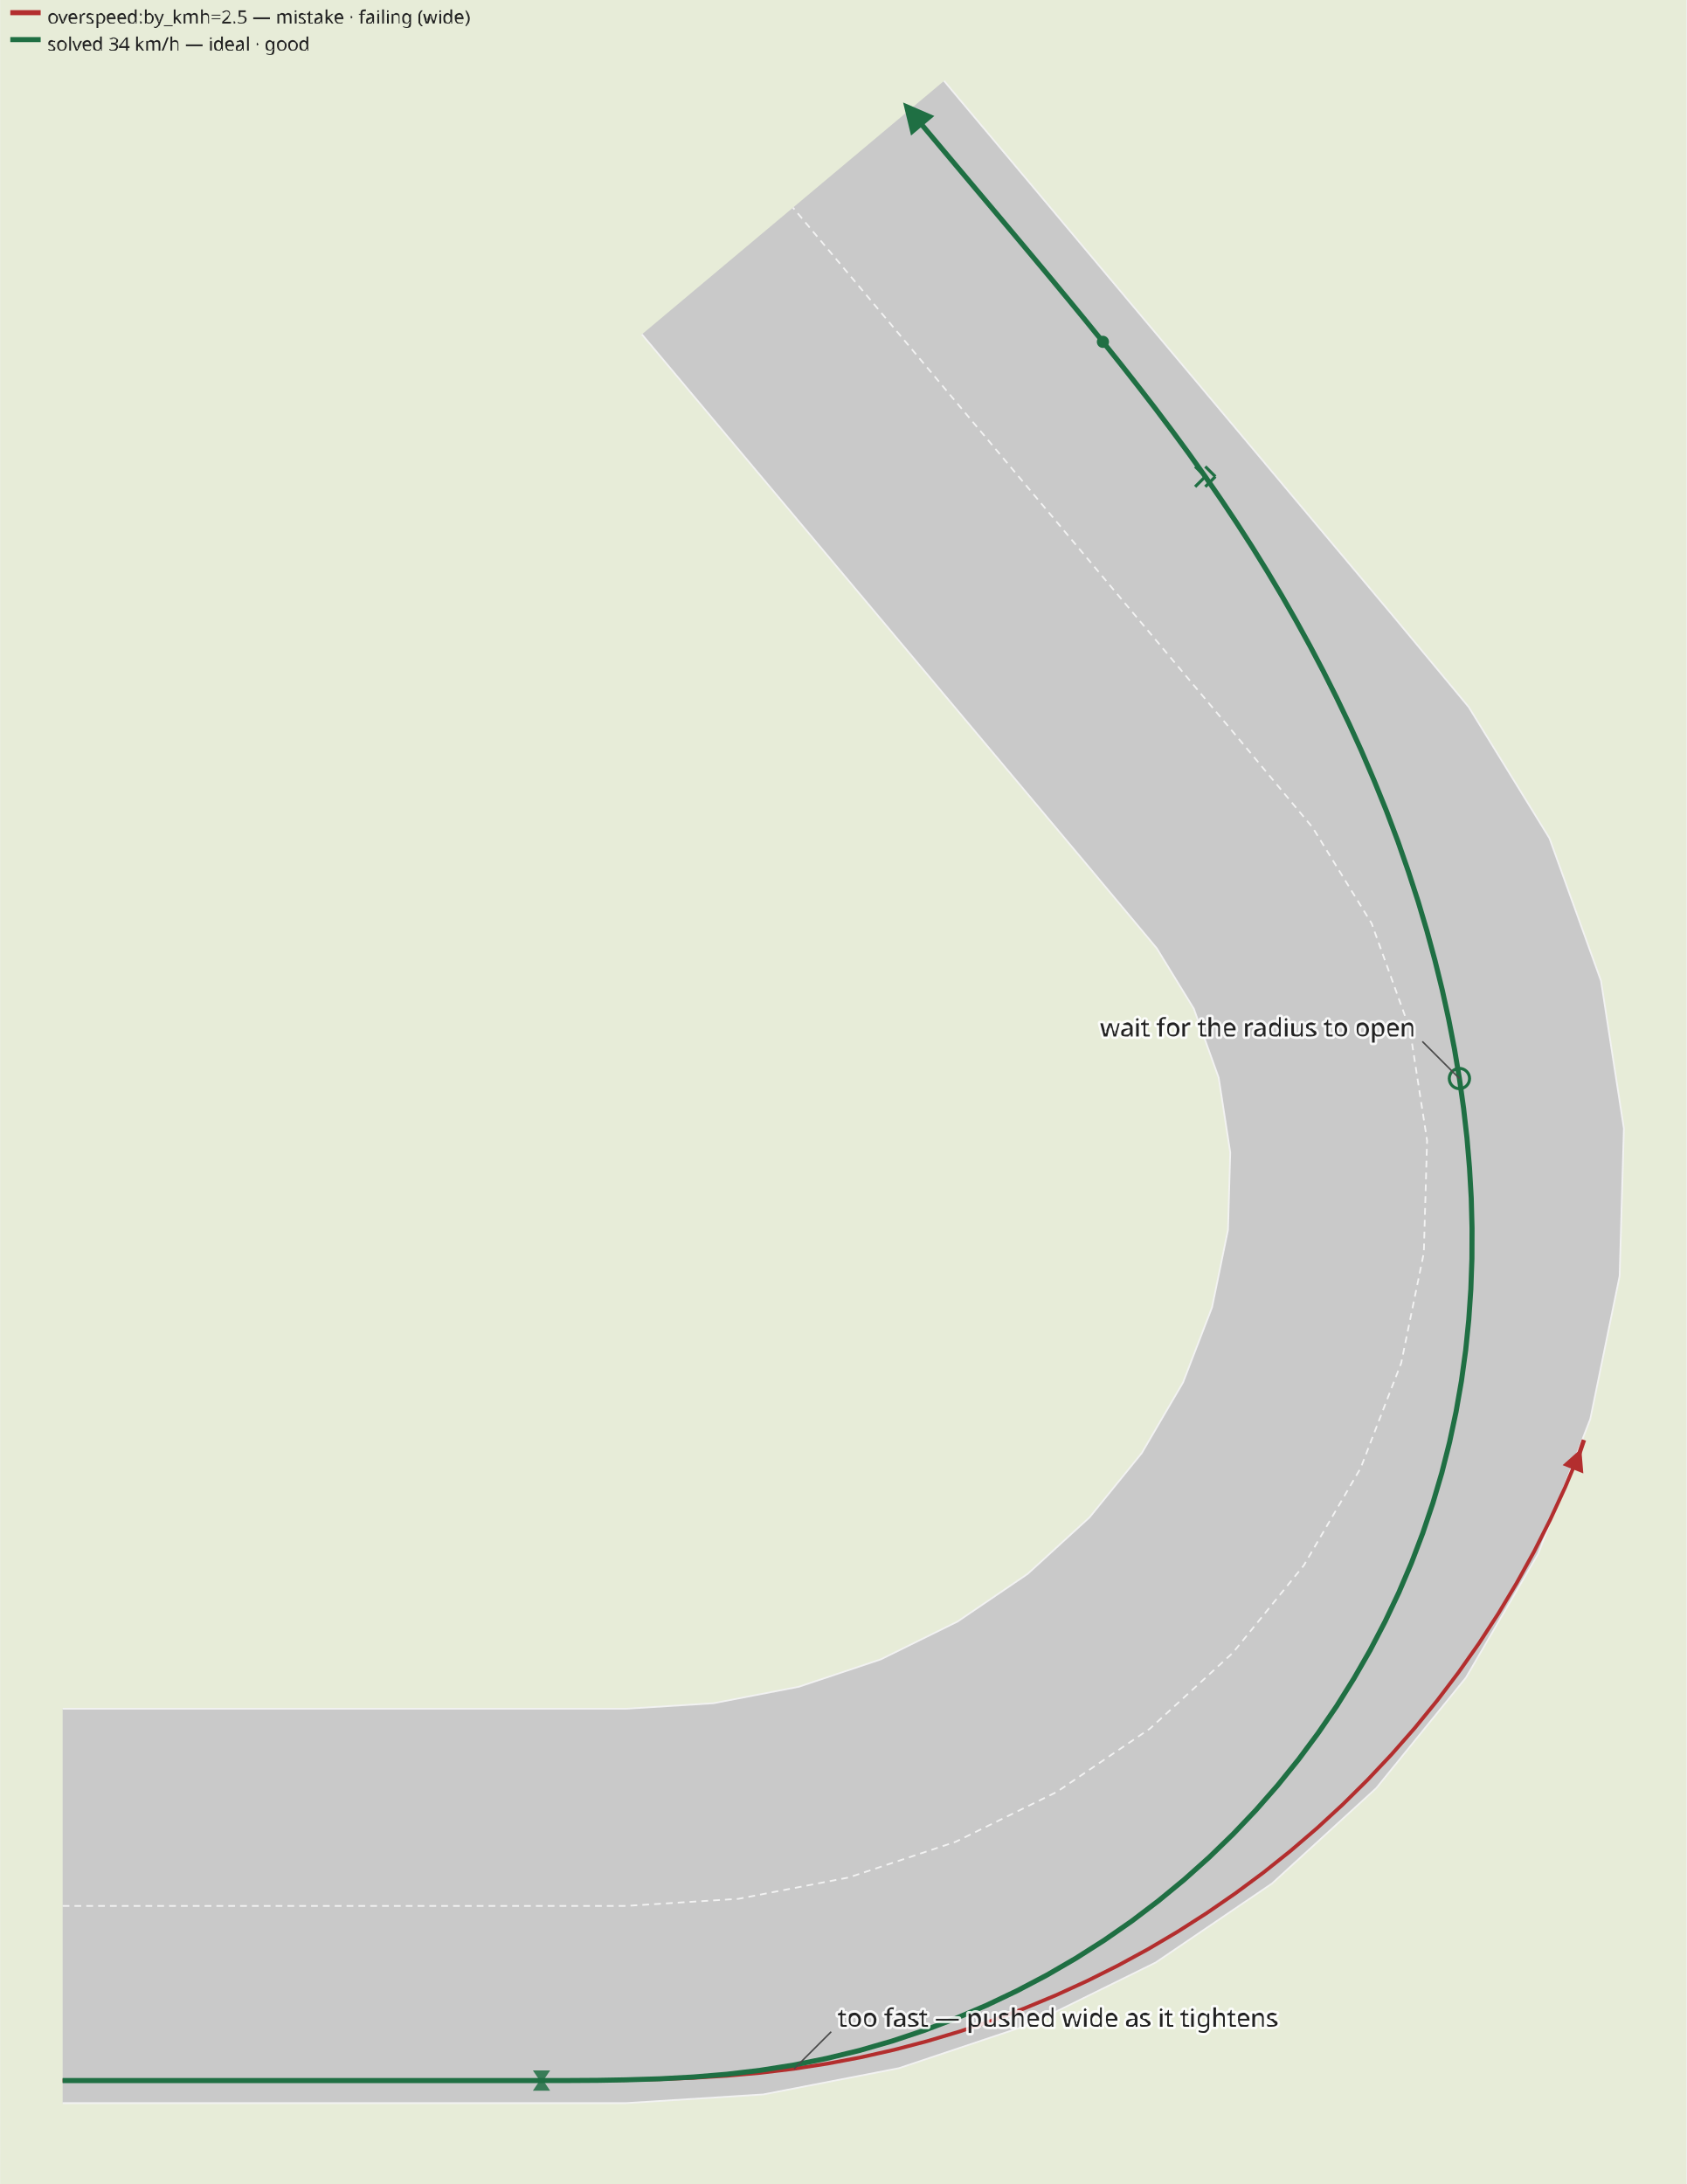
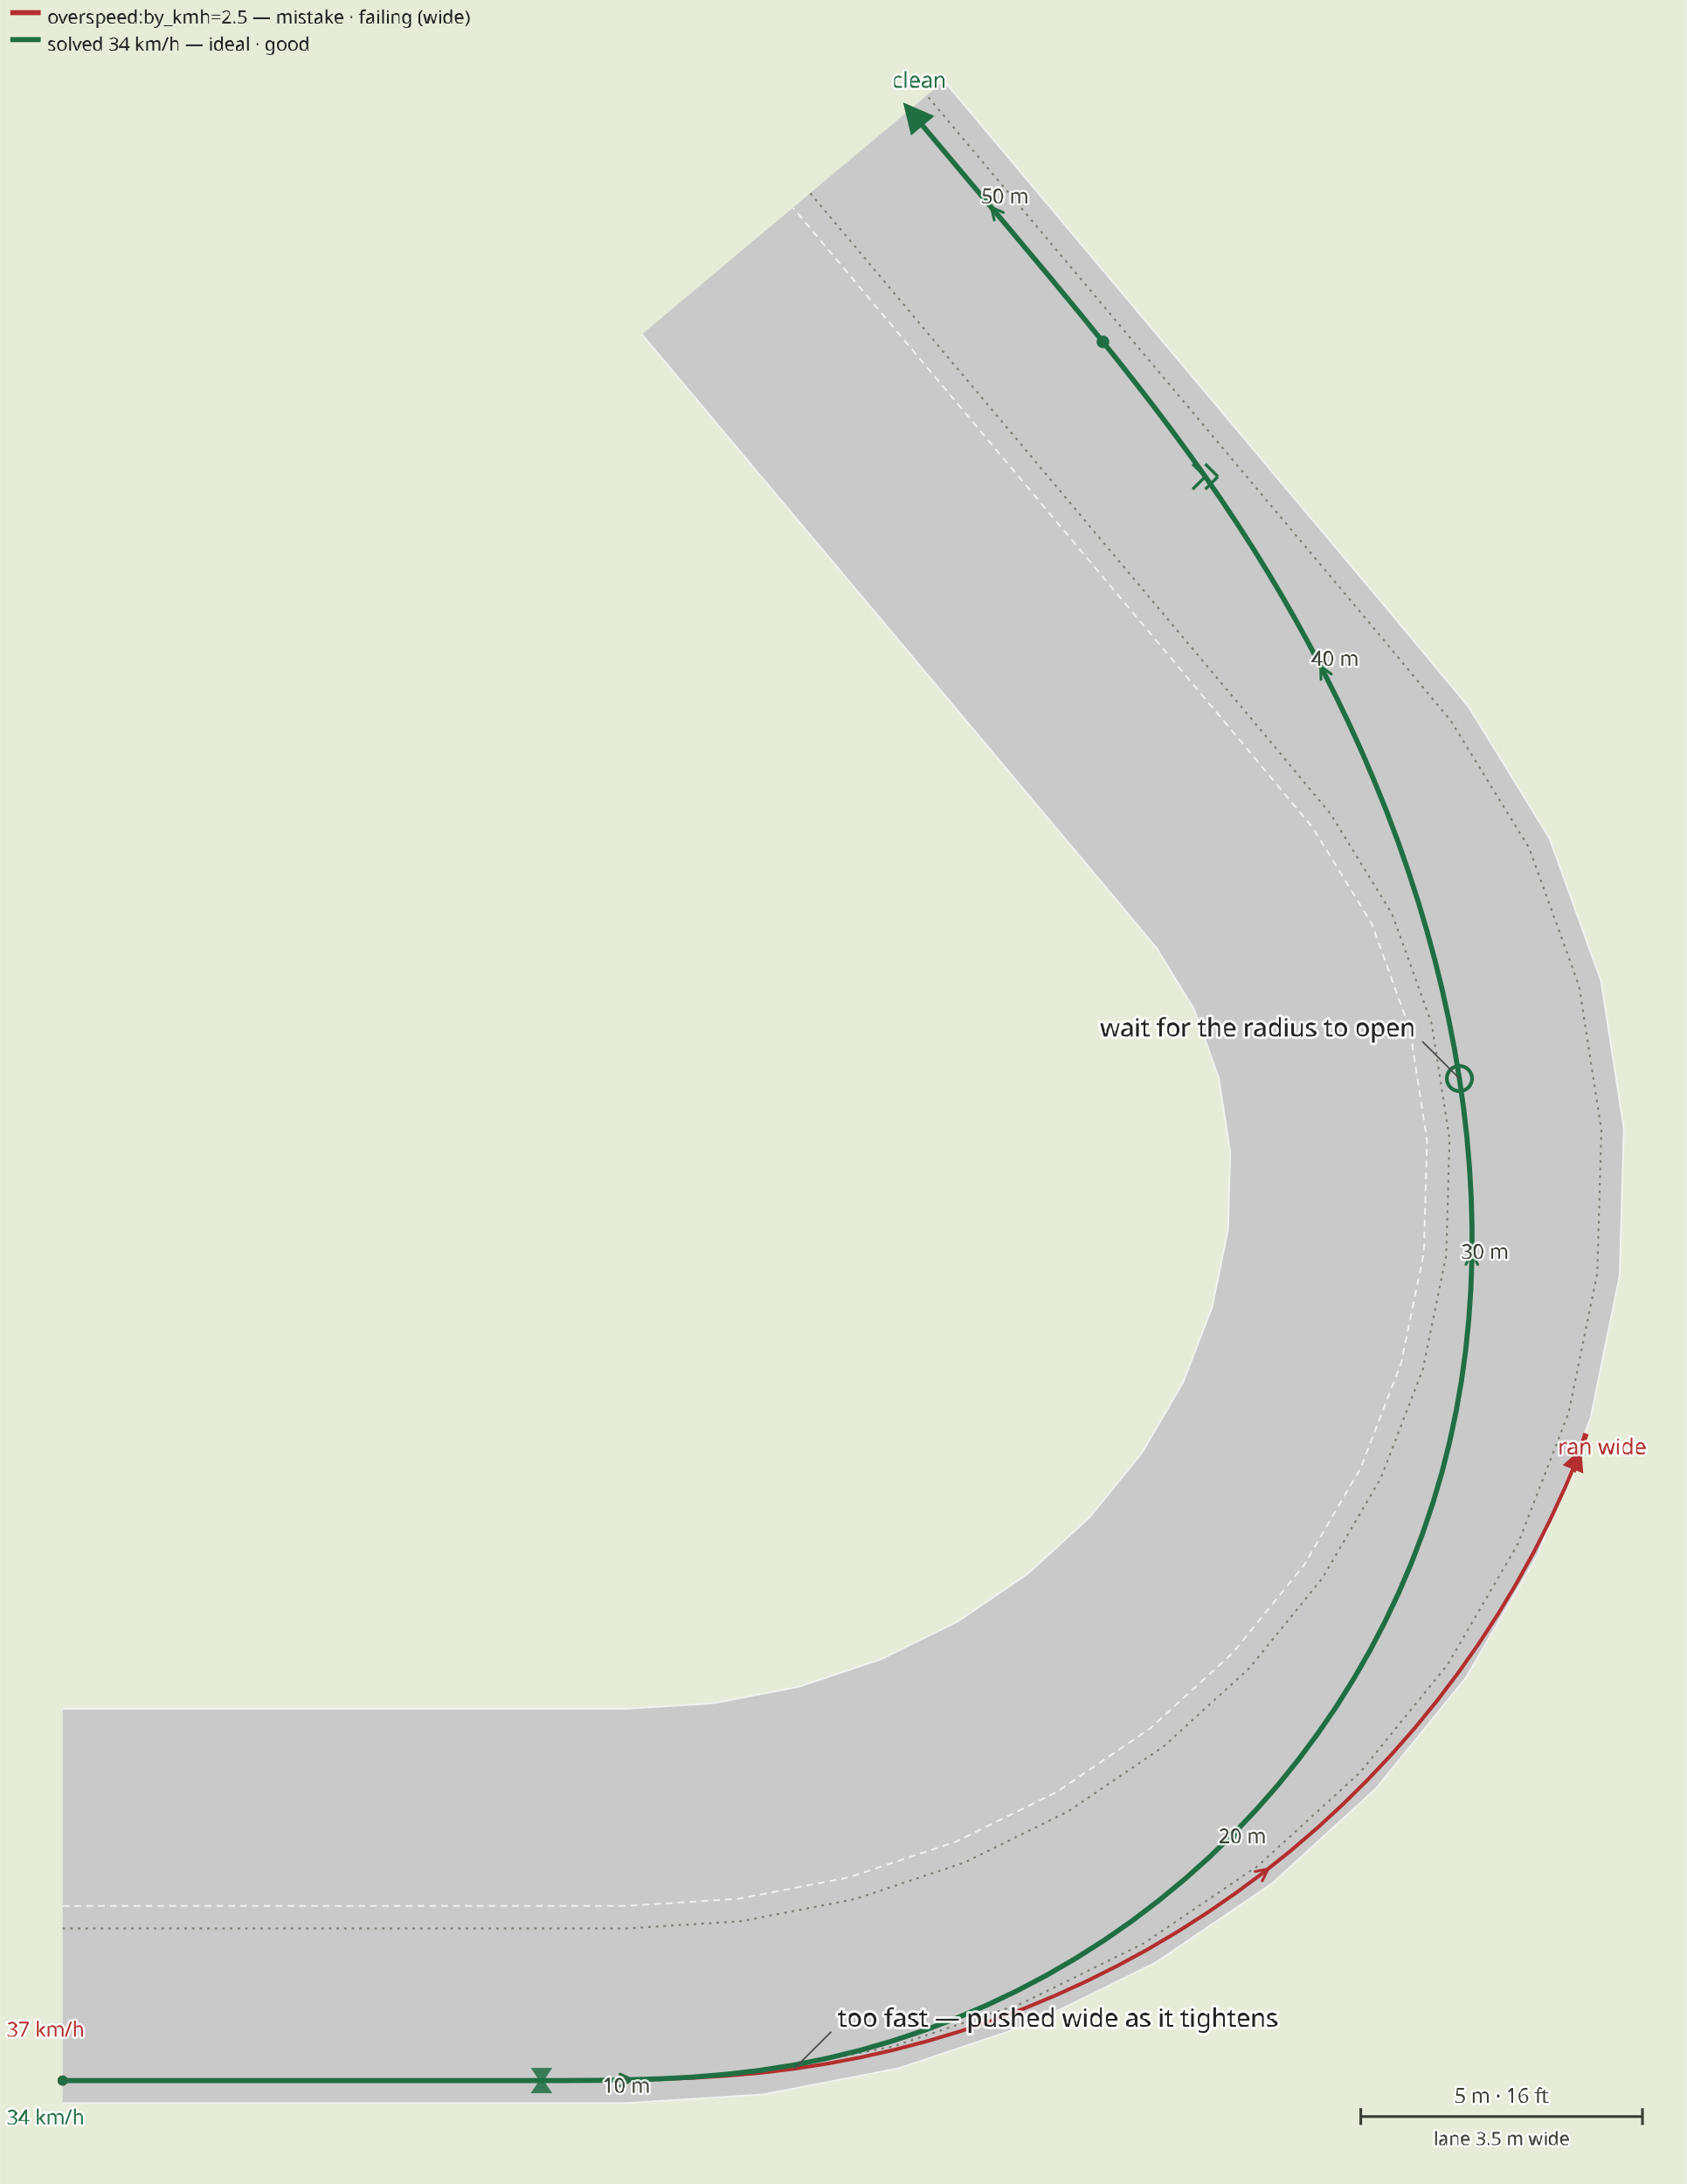
<svg xmlns="http://www.w3.org/2000/svg" width="1000" height="1295" viewBox="-1.108 -33.832 29.929 38.768" data-mode="true">
  <defs>
    <marker id="arrow-good" viewBox="0 0 10 10" refX="8" refY="5" markerWidth="6" markerHeight="6" orient="auto-start-reverse">
      <path d="M0,0 L10,5 L0,10 z" fill="#1f6f43" />
    </marker>
    <marker id="arrow-caution" viewBox="0 0 10 10" refX="8" refY="5" markerWidth="6" markerHeight="6" orient="auto-start-reverse">
      <path d="M0,0 L10,5 L0,10 z" fill="#b07d1e" />
    </marker>
    <marker id="arrow-failing" viewBox="0 0 10 10" refX="8" refY="5" markerWidth="6" markerHeight="6" orient="auto-start-reverse">
      <path d="M0,0 L10,5 L0,10 z" fill="#b32e2e" />
    </marker>
  </defs>
  <rect x="-1.108" y="-33.832" width="29.929" height="38.768" fill="#e7ecd8" data-stage="1-background" />
  <polygon points="0,3.5 2,3.5 4,3.5 6,3.5 8,3.5 10,3.5 12.436,3.346 14.844,2.88 17.182,2.098 19.404,1.003 21.466,-0.398 23.317,-2.091 24.908,-4.052 26.191,-6.25 27.116,-8.644 27.637,-11.183 27.712,-13.801 27.306,-16.421 26.392,-18.951 24.958,-21.281 23.591,-22.927 22.305,-24.459 21.02,-25.991 19.734,-27.523 18.448,-29.055 17.163,-30.587 15.877,-32.119 15.645,-32.396 10.282,-27.897 10.515,-27.62 11.8,-26.087 13.086,-24.555 14.372,-23.023 15.657,-21.491 16.943,-19.959 18.228,-18.427 19.421,-16.999 20.078,-15.928 20.52,-14.702 20.725,-13.375 20.685,-12 20.402,-10.625 19.887,-9.292 19.155,-8.039 18.228,-6.898 17.129,-5.894 15.885,-5.048 14.523,-4.377 13.07,-3.891 11.553,-3.598 10,-3.5 8,-3.5 6,-3.5 4,-3.5 2,-3.5 0,-3.5" fill="#c9c9c9" stroke="none" data-stage="2-road-surface" />
  <g data-stage="3-lane-markings">
    <polyline points="0,3.5 2,3.5 4,3.5 6,3.5 8,3.5 10,3.5 12.436,3.346 14.844,2.88 17.182,2.098 19.404,1.003 21.466,-0.398 23.317,-2.091 24.908,-4.052 26.191,-6.25 27.116,-8.644 27.637,-11.183 27.712,-13.801 27.306,-16.421 26.392,-18.951 24.958,-21.281 23.591,-22.927 22.305,-24.459 21.02,-25.991 19.734,-27.523 18.448,-29.055 17.163,-30.587 15.877,-32.119 15.645,-32.396" fill="none" stroke="#f2f2f2" stroke-width="0.03" />
    <polyline points="0,-3.5 2,-3.5 4,-3.5 6,-3.5 8,-3.5 10,-3.5 11.553,-3.598 13.07,-3.891 14.523,-4.377 15.885,-5.048 17.129,-5.894 18.228,-6.898 19.155,-8.039 19.887,-9.292 20.402,-10.625 20.685,-12 20.725,-13.375 20.52,-14.702 20.078,-15.928 19.421,-16.999 18.228,-18.427 16.943,-19.959 15.657,-21.491 14.372,-23.023 13.086,-24.555 11.8,-26.087 10.515,-27.62 10.282,-27.897" fill="none" stroke="#f2f2f2" stroke-width="0.03" />
    <polyline points="0,0 2,0 4,0 6,0 8,0 10,0 11.995,-0.126 13.957,-0.506 15.852,-1.139 17.645,-2.023 19.298,-3.146 20.772,-4.494 22.032,-6.046 23.039,-7.771 23.759,-9.635 24.161,-11.591 24.219,-13.588 23.913,-15.561 23.235,-17.44 22.189,-19.14 20.91,-20.677 19.624,-22.209 18.338,-23.741 17.053,-25.273 15.767,-26.805 14.482,-28.337 13.196,-29.869 12.964,-30.146" fill="none" stroke="#f2f2f2" stroke-width="0.03" stroke-dasharray="0.12 0.09" />
  </g>
+   <g data-stage="3b-usable-corridor">
+     <polyline points="0,3.1 2,3.1 4,3.1 6,3.1 8,3.1 10,3.1 12.386,2.949 14.743,2.493 17.03,1.728 19.203,0.657 21.218,-0.712 23.026,-2.366 24.58,-4.28 25.831,-6.424 26.732,-8.757 27.24,-11.229 27.313,-13.776 26.918,-16.323 26.031,-18.778 24.642,-21.036 23.284,-22.669 21.999,-24.202 20.713,-25.734 19.428,-27.266 18.142,-28.798 16.856,-30.33 15.571,-31.862 15.338,-32.139" fill="none" stroke="#5f6552" stroke-width="0.033" stroke-dasharray="0.045 0.09" stroke-opacity="0.75" data-corridor-edge="lo" />
+     <polyline points="0,0.4 2,0.4 4,0.4 6,0.4 8,0.4 10,0.4 12.045,0.271 14.058,-0.119 16.004,-0.769 17.846,-1.677 19.545,-2.832 21.063,-4.22 22.361,-5.818 23.399,-7.597 24.143,-9.521 24.558,-11.545 24.618,-13.612 24.301,-15.66 23.596,-17.612 22.506,-19.385 21.216,-20.934 19.93,-22.466 18.645,-23.998 17.359,-25.53 16.074,-27.062 14.788,-28.594 13.502,-30.126 13.27,-30.403" fill="none" stroke="#5f6552" stroke-width="0.033" stroke-dasharray="0.045 0.09" stroke-opacity="0.75" data-corridor-edge="hi" />
+   </g>
  <g data-stage="5-occluders" />
  <g data-stage="7-sight-rays" />
  <g data-stage="8-lines">
    <polyline points="0,3.1 0.5,3.1 1,3.1 1.5,3.1 2,3.1 2.5,3.1 3,3.1 3.5,3.1 4,3.1 4.5,3.1 5,3.1 5.5,3.1 6,3.1 6.5,3.1 7,3.1 7.5,3.1 8,3.1 8.5,3.1 9,3.099 9.5,3.097 10.002,3.09 10.597,3.076 11.193,3.052 11.791,3.015 12.388,2.963 12.984,2.891 13.578,2.799 14.17,2.687 14.759,2.554 15.344,2.401 15.924,2.228 16.499,2.034 17.067,1.82 17.629,1.586 18.184,1.332 18.73,1.059 19.267,0.767 19.795,0.455 20.312,0.124 20.818,-0.225 21.313,-0.592 21.795,-0.977 22.265,-1.38 22.721,-1.8 23.162,-2.237 23.589,-2.69 24.001,-3.159 24.397,-3.644 24.776,-4.144 25.138,-4.658 25.482,-5.187 25.808,-5.73 26.116,-6.286 26.404,-6.855 26.672,-7.437 26.92,-8.03 26.926,-8.045" fill="none" stroke="#b32e2e" stroke-width="0.066" marker-end="url(#arrow-failing)" data-line-id="bad" data-role="mistake" data-quality="failing" data-outcome="wide" />
-     <line x1="26.849" y1="-7.818" x2="27.003" y2="-8.271" stroke="#b32e2e" stroke-width="0.078" stroke-linecap="butt" data-terminal-reason="off_road" data-line-id="bad" />
+     <line x1="26.811" y1="-7.705" x2="27.041" y2="-8.385" stroke="#b32e2e" stroke-width="0.096" stroke-linecap="butt" data-terminal-reason="off_road" data-line-id="bad" />
    <polyline points="0,3.1 0.5,3.1 1,3.1 1.5,3.1 2,3.1 2.5,3.1 3,3.1 3.5,3.1 4,3.1 4.5,3.1 5,3.1 5.5,3.1 6,3.1 6.5,3.1 7,3.1 7.5,3.1 8,3.1 8.5,3.1 9,3.099 9.5,3.096 10.001,3.087 10.596,3.069 11.193,3.037 11.788,2.988 12.382,2.918 12.973,2.825 13.56,2.707 14.143,2.566 14.719,2.4 15.287,2.211 15.848,1.999 16.399,1.764 16.939,1.507 17.468,1.229 17.985,0.929 18.488,0.609 18.977,0.269 19.451,-0.091 19.909,-0.468 20.351,-0.863 20.775,-1.274 21.181,-1.701 21.568,-2.142 21.936,-2.598 22.284,-3.066 22.613,-3.546 22.92,-4.037 23.207,-4.537 23.473,-5.047 23.718,-5.564 23.941,-6.088 24.142,-6.617 24.322,-7.152 24.481,-7.69 24.618,-8.231 24.734,-8.775 24.829,-9.319 24.904,-9.863 24.959,-10.407 24.996,-10.95 25.015,-11.491 25.017,-12.03 25.003,-12.566 24.972,-13.1 24.927,-13.631 24.867,-14.16 24.793,-14.687 24.705,-15.212 24.603,-15.736 24.488,-16.26 24.359,-16.783 24.216,-17.308 24.059,-17.834 23.887,-18.363 23.701,-18.897 23.498,-19.436 23.277,-19.981 23.049,-20.514 22.834,-20.986 22.611,-21.451 22.38,-21.911 22.142,-22.363 21.896,-22.81 21.644,-23.251 21.385,-23.686 21.119,-24.116 20.846,-24.54 20.567,-24.958 20.282,-25.372 19.991,-25.78 19.694,-26.184 19.393,-26.584 19.087,-26.98 18.778,-27.373 18.465,-27.764 18.15,-28.152 17.833,-28.538 17.514,-28.923 17.193,-29.307 16.872,-29.69 16.55,-30.073 16.228,-30.455 15.906,-30.838 15.584,-31.221 15.263,-31.603 14.988,-31.93" fill="none" stroke="#1f6f43" stroke-width="0.09" marker-end="url(#arrow-good)" data-line-id="good" data-role="ideal" data-quality="good" data-outcome="contained" />
  </g>
+   <g data-stage="8b-line-chrome">
+     <polyline points="9.899,3.197 10.107,3.089 9.895,2.988" fill="none" stroke="#b32e2e" stroke-width="0.048" stroke-linecap="round" stroke-linejoin="round" data-ladder-station="10" data-line-id="bad" />
+     <polyline points="21.294,-0.445 21.396,-0.656 21.166,-0.611" fill="none" stroke="#b32e2e" stroke-width="0.048" stroke-linecap="round" stroke-linejoin="round" data-ladder-station="20" data-line-id="bad" />
+     <circle cx="0" cy="3.1" r="0.09" fill="#b32e2e" data-entry="bad" />
+     <text x="-0.299" y="2.322" font-size="0.359" font-family="sans-serif" fill="#b32e2e" text-anchor="middle" paint-order="stroke" stroke="#ffffff" stroke-width="0.078" stroke-opacity="0.85" stroke-linejoin="round" data-entry-label="bad">37 km/h</text>
+     <text x="27.332" y="-8.013" font-size="0.389" font-family="sans-serif" fill="#b32e2e" text-anchor="middle" paint-order="stroke" stroke="#ffffff" stroke-width="0.078" stroke-opacity="0.85" stroke-linejoin="round" data-outcome-word="bad">ran wide</text>
+     <polyline points="9.899,3.195 10.106,3.085 9.894,2.985" fill="none" stroke="#1f6f43" stroke-width="0.048" stroke-linecap="round" stroke-linejoin="round" data-ladder-station="10" data-line-id="good" />
+     <text x="10.007" y="3.318" font-size="0.359" font-family="sans-serif" fill="#3a3f34" text-anchor="middle" paint-order="stroke" stroke="#ffffff" stroke-width="0.078" stroke-opacity="0.85" stroke-linejoin="round" data-ladder-label="10">10 m</text>
+     <polyline points="20.776,-1.126 20.849,-1.348 20.627,-1.273" fill="none" stroke="#1f6f43" stroke-width="0.048" stroke-linecap="round" stroke-linejoin="round" data-ladder-station="20" data-line-id="good" />
+     <text x="20.939" y="-1.112" font-size="0.359" font-family="sans-serif" fill="#3a3f34" text-anchor="middle" paint-order="stroke" stroke="#ffffff" stroke-width="0.078" stroke-opacity="0.85" stroke-linejoin="round" data-ladder-label="20">20 m</text>
+     <polyline points="25.118,-11.384 25.017,-11.596 24.908,-11.388" fill="none" stroke="#1f6f43" stroke-width="0.048" stroke-linecap="round" stroke-linejoin="round" data-ladder-station="30" data-line-id="good" />
+     <text x="25.246" y="-11.486" font-size="0.359" font-family="sans-serif" fill="#3a3f34" text-anchor="middle" paint-order="stroke" stroke="#ffffff" stroke-width="0.078" stroke-opacity="0.85" stroke-linejoin="round" data-ladder-label="30">30 m</text>
+     <polyline points="22.521,-21.865 22.332,-22.004 22.335,-21.769" fill="none" stroke="#1f6f43" stroke-width="0.048" stroke-linecap="round" stroke-linejoin="round" data-ladder-station="40" data-line-id="good" />
+     <text x="22.585" y="-22.016" font-size="0.359" font-family="sans-serif" fill="#3a3f34" text-anchor="middle" paint-order="stroke" stroke="#ffffff" stroke-width="0.078" stroke-opacity="0.85" stroke-linejoin="round" data-ladder-label="40">40 m</text>
+     <polyline points="16.698,-30.06 16.483,-30.153 16.537,-29.925" fill="none" stroke="#1f6f43" stroke-width="0.048" stroke-linecap="round" stroke-linejoin="round" data-ladder-station="50" data-line-id="good" />
+     <text x="16.726" y="-30.221" font-size="0.359" font-family="sans-serif" fill="#3a3f34" text-anchor="middle" paint-order="stroke" stroke="#ffffff" stroke-width="0.078" stroke-opacity="0.85" stroke-linejoin="round" data-ladder-label="50">50 m</text>
+     <circle cx="0" cy="3.1" r="0.09" fill="#1f6f43" data-entry="good" />
+     <text x="-0.299" y="3.878" font-size="0.359" font-family="sans-serif" fill="#1f6f43" text-anchor="middle" paint-order="stroke" stroke="#ffffff" stroke-width="0.078" stroke-opacity="0.85" stroke-linejoin="round" data-entry-label="good">34 km/h</text>
+     <text x="15.209" y="-32.272" font-size="0.389" font-family="sans-serif" fill="#1f6f43" text-anchor="middle" paint-order="stroke" stroke="#ffffff" stroke-width="0.078" stroke-opacity="0.85" stroke-linejoin="round" data-outcome-word="good">clean</text>
+   </g>
  <g data-stage="9-markers">
-     <polygon points="8.347,2.92 8.653,2.92 8.532,3.1 8.653,3.28 8.347,3.28 8.468,3.1" fill="#1f6f43" fill-opacity="0.85" data-marker-class="turn_point" data-line-id="good" />
-     <circle cx="24.793" cy="-14.687" r="0.18" fill="none" stroke="#1f6f43" stroke-width="0.054" data-marker-class="apex" data-line-id="good" />
-     <circle cx="18.465" cy="-27.764" r="0.108" fill="#1f6f43" stroke="none" data-marker-class="exit" data-line-id="good" />
-     <line x1="20.102" y1="-25.551" x2="20.282" y2="-25.372" stroke="#1f6f43" stroke-width="0.054" data-marker-class="release" data-line-id="good" />
-     <line x1="20.102" y1="-25.192" x2="20.282" y2="-25.372" stroke="#1f6f43" stroke-width="0.054" data-marker-class="release" data-line-id="good" />
-     <line x1="20.282" y1="-25.551" x2="20.461" y2="-25.372" stroke="#1f6f43" stroke-width="0.054" data-marker-class="release" data-line-id="good" />
-     <line x1="20.282" y1="-25.192" x2="20.461" y2="-25.372" stroke="#1f6f43" stroke-width="0.054" data-marker-class="release" data-line-id="good" />
+     <polygon points="8.309,2.876 8.691,2.876 8.54,3.1 8.691,3.324 8.309,3.324 8.46,3.1" fill="#1f6f43" fill-opacity="0.85" data-marker-class="turn_point" data-line-id="good" />
+     <circle cx="24.793" cy="-14.687" r="0.224" fill="none" stroke="#1f6f43" stroke-width="0.066" data-marker-class="apex" data-line-id="good" />
+     <circle cx="18.465" cy="-27.764" r="0.112" fill="#1f6f43" stroke="none" data-marker-class="exit" data-line-id="good" />
+     <line x1="20.057" y1="-25.596" x2="20.282" y2="-25.372" stroke="#1f6f43" stroke-width="0.054" data-marker-class="release" data-line-id="good" />
+     <line x1="20.057" y1="-25.147" x2="20.282" y2="-25.372" stroke="#1f6f43" stroke-width="0.054" data-marker-class="release" data-line-id="good" />
+     <line x1="20.282" y1="-25.596" x2="20.506" y2="-25.372" stroke="#1f6f43" stroke-width="0.054" data-marker-class="release" data-line-id="good" />
+     <line x1="20.282" y1="-25.147" x2="20.506" y2="-25.372" stroke="#1f6f43" stroke-width="0.054" data-marker-class="release" data-line-id="good" />
  </g>
  <g data-stage="10-labels">
    <line x1="24.793" y1="-14.687" x2="24.135" y2="-15.345" stroke="#4a4a4a" stroke-width="0.027" />
    <text x="24.015" y="-15.435" font-size="0.449" font-family="sans-serif" fill="#222222" text-anchor="end" paint-order="stroke" stroke="#ffffff" stroke-width="0.09" stroke-opacity="0.85" stroke-linejoin="round">wait for the radius to open</text>
    <line x1="12.984" y1="2.891" x2="13.642" y2="2.233" stroke="#4a4a4a" stroke-width="0.027" />
    <text x="13.762" y="2.143" font-size="0.449" font-family="sans-serif" fill="#222222" text-anchor="start" paint-order="stroke" stroke="#ffffff" stroke-width="0.09" stroke-opacity="0.85" stroke-linejoin="round">too fast — pushed wide as it tightens</text>
  </g>
  <g data-stage="11-chrome">
    <g data-legend="true">
      <rect x="-0.929" y="-33.652" width="0.539" height="0.09" fill="#b32e2e" data-legend-swatch="bad" />
      <text x="-0.27" y="-33.413" font-size="0.329" font-family="sans-serif" fill="#222222" data-legend-row="bad">overspeed:by_kmh=2.5 — mistake · failing (wide)</text>
      <rect x="-0.929" y="-33.174" width="0.539" height="0.09" fill="#1f6f43" data-legend-swatch="good" />
      <text x="-0.27" y="-32.934" font-size="0.329" font-family="sans-serif" fill="#222222" data-legend-row="good">solved 34 km/h — ideal · good</text>
    </g>
+     <g data-scale-bar="5" data-lane-width-m="3.5">
+       <line x1="23.042" y1="3.739" x2="28.042" y2="3.739" stroke="#3a3f34" stroke-width="0.048" />
+       <line x1="23.042" y1="3.589" x2="23.042" y2="3.888" stroke="#3a3f34" stroke-width="0.048" />
+       <line x1="28.042" y1="3.589" x2="28.042" y2="3.888" stroke="#3a3f34" stroke-width="0.048" />
+       <text x="25.542" y="3.499" font-size="0.359" font-family="sans-serif" fill="#3a3f34" text-anchor="middle" paint-order="stroke" stroke="#ffffff" stroke-width="0.078" stroke-opacity="0.85" stroke-linejoin="round">5 m · 16 ft</text>
+       <text x="25.542" y="4.247" font-size="0.329" font-family="sans-serif" fill="#3a3f34" text-anchor="middle" paint-order="stroke" stroke="#ffffff" stroke-width="0.078" stroke-opacity="0.85" stroke-linejoin="round">lane 3.5 m wide</text>
+     </g>
  </g>
</svg>
